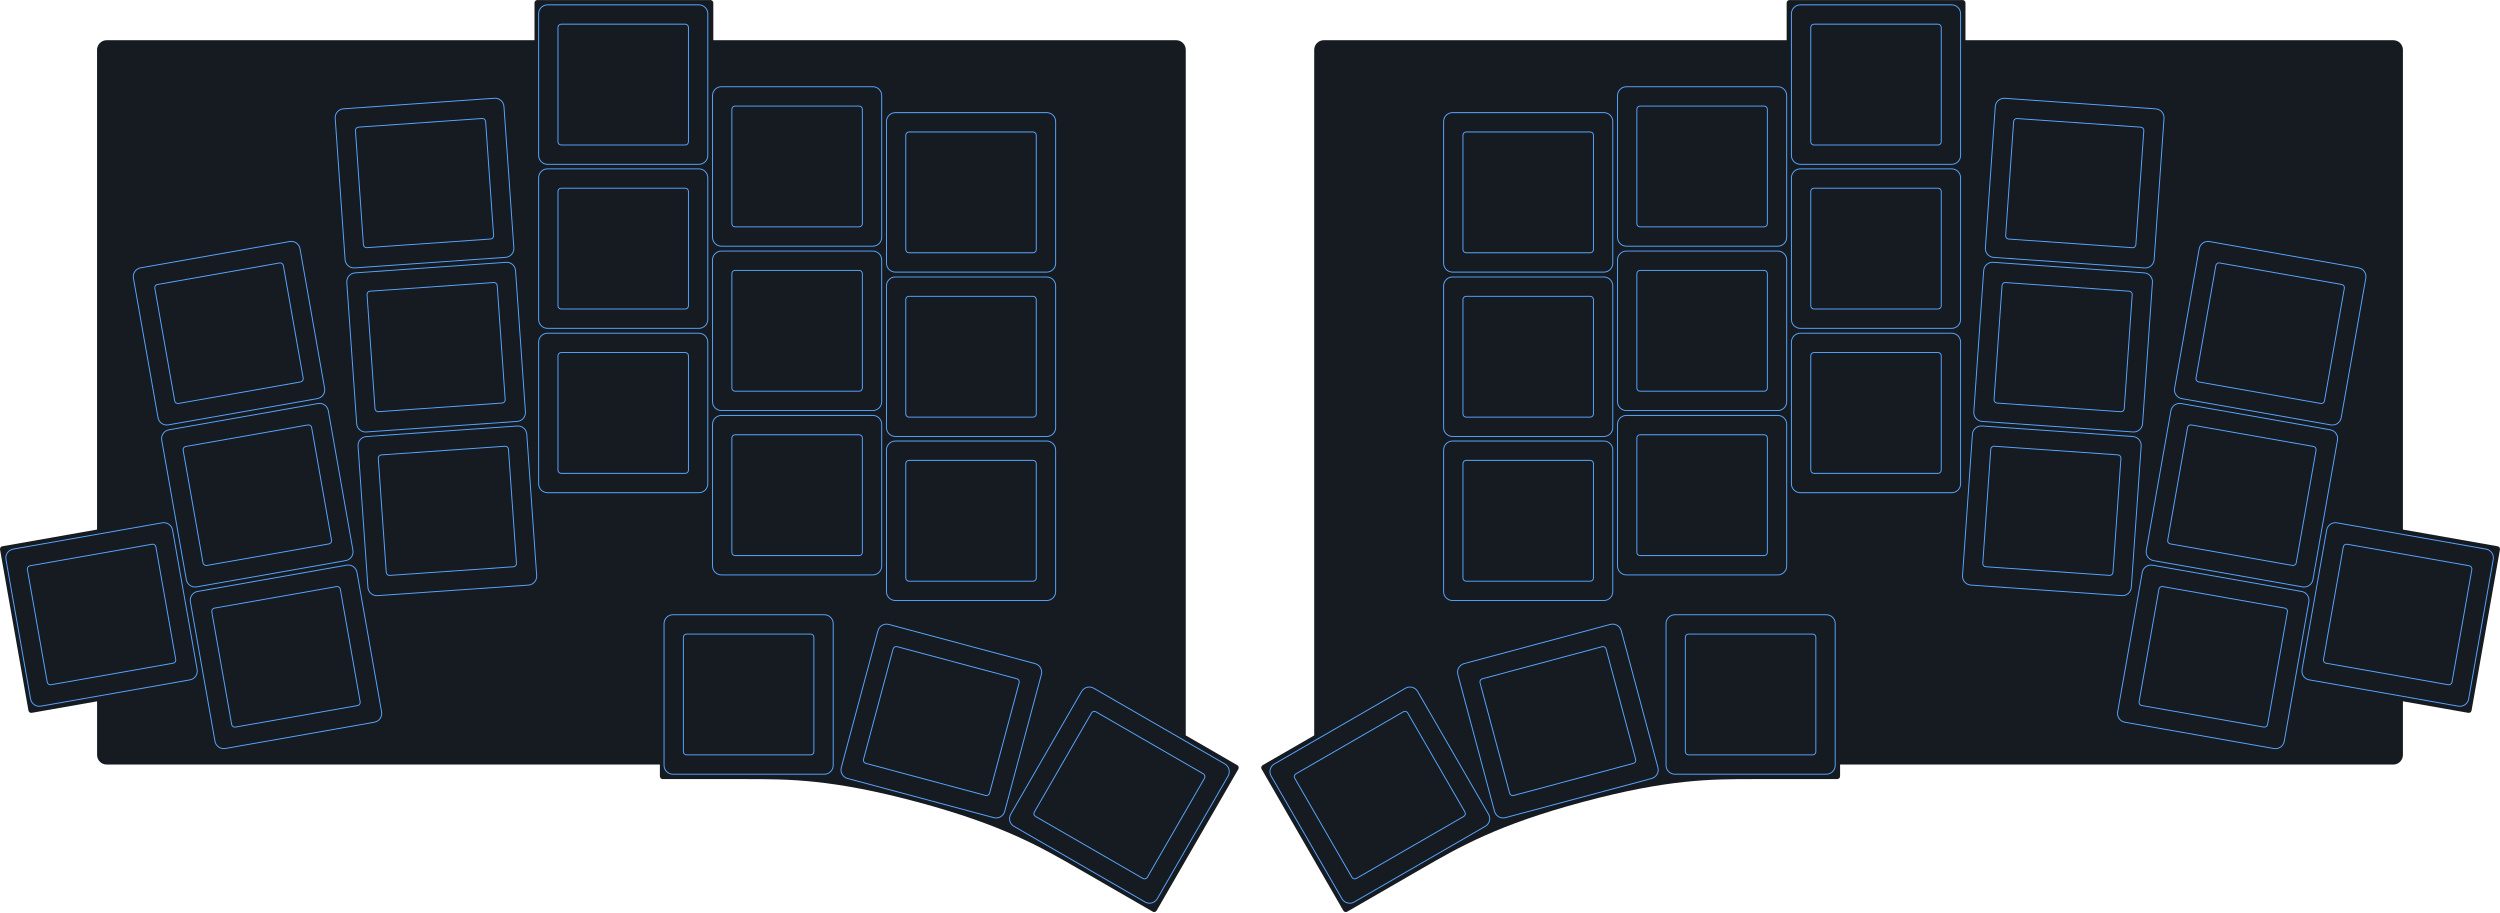
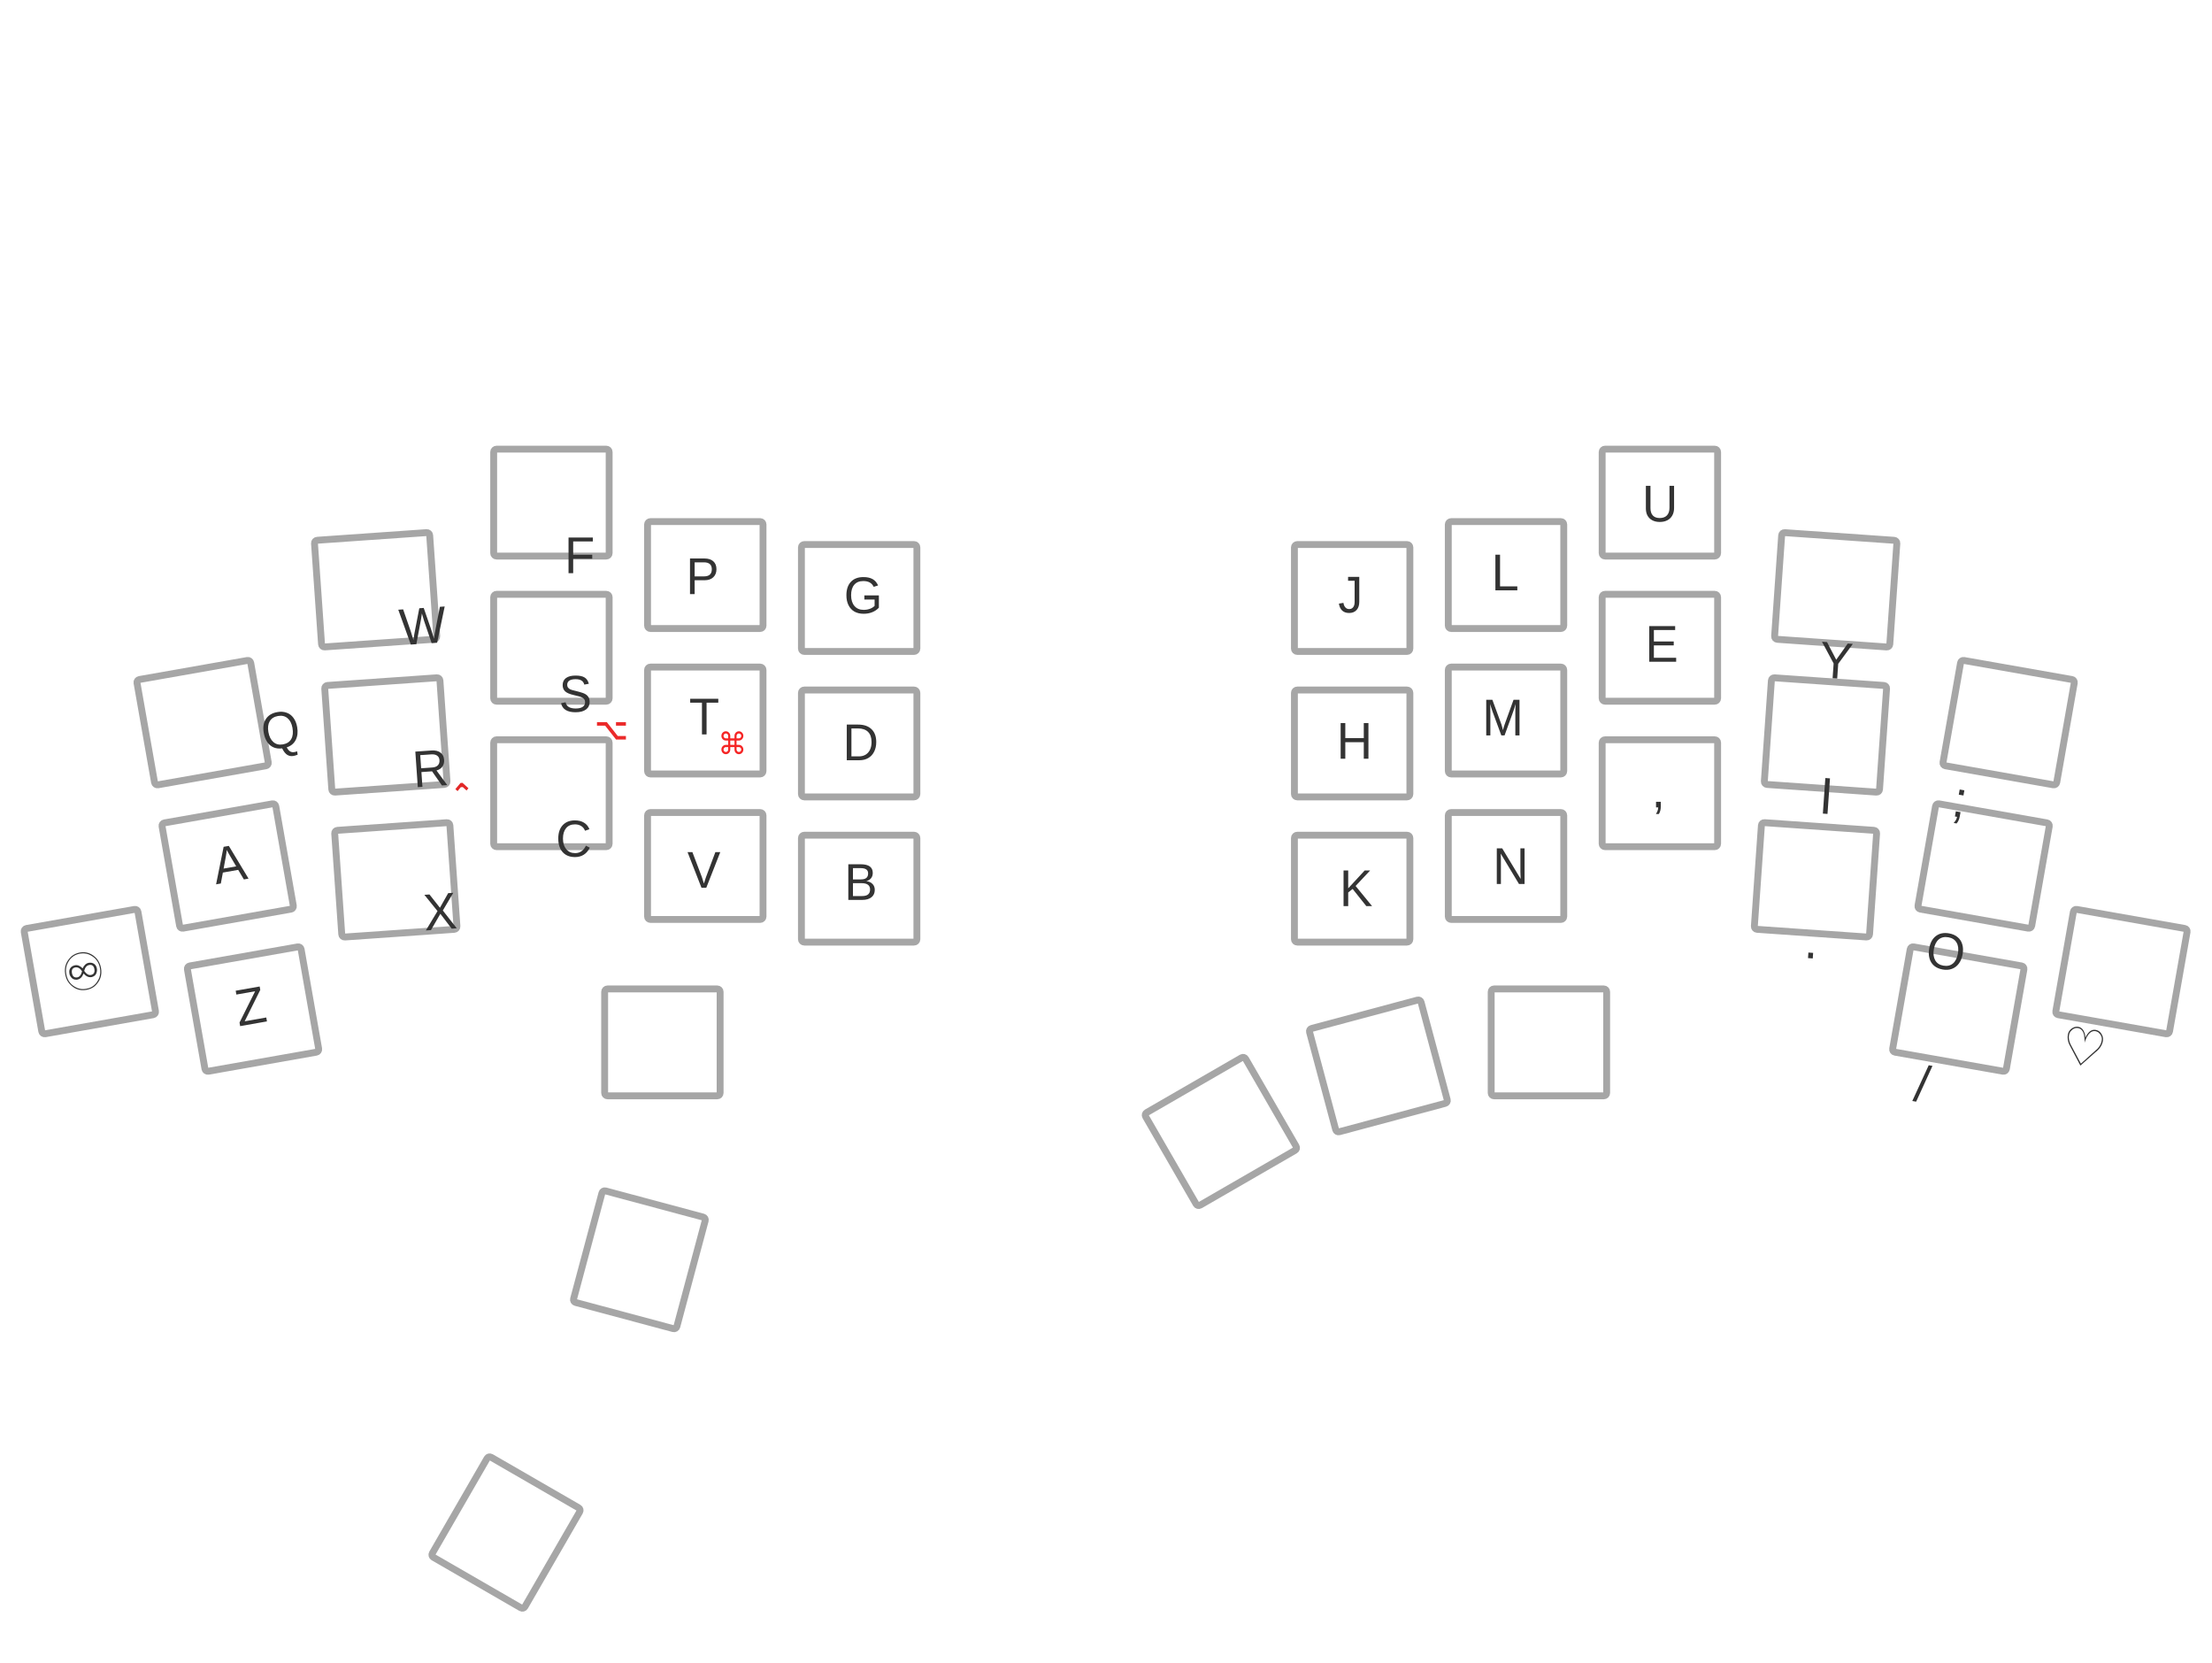
- <svg xmlns="http://www.w3.org/2000/svg" width="258.64mm" height="94.36mm" viewBox="0 0 733.16 267.46">
+ <svg xmlns="http://www.w3.org/2000/svg" width="258.64mm" height="194.36mm" viewBox="0 0 733.16 267.46">
  <defs>
    <style>
      .cls-1 {
        fill: #161b22;
      }

      .cls-2 {
        fill: none;
-         stroke: #58a6ff;
+         stroke: #a6a6a6;
        stroke-miterlimit: 10;
-         stroke-width: .28px;
+         stroke-width: 2.28px;
      }
    </style>
  </defs>
-   <g id="Shape">
-     <path class="cls-1" d="M.69,160.19l27.77-4.9V14.61c0-1.57,1.27-2.83,2.83-2.83h125.46V.84c0-.46,.38-.84,.84-.84h50.76c.46,0,.84,.38,.84,.84V11.78h135.72c1.57,0,2.83,1.27,2.83,2.83V215.66l15.12,8.73c.4,.23,.54,.74,.31,1.14l-23.97,41.51c-.23,.4-.74,.54-1.14,.31-2.77-1.6-13.03-7.52-21.72-12.54-11.22-6.48-22.44-12.96-47.42-19.65s-37.59-6.69-50.19-6.69c-10.77,0-21.38,0-24.37,0-.46,0-.84-.38-.84-.84v-3.42H31.3c-1.57,0-2.83-1.27-2.83-2.83v-15.72l-19.16,3.38c-.46,.08-.89-.22-.97-.68L.01,161.16c-.08-.46,.22-.89,.68-.97Z" />
-     <path class="cls-1" d="M732.46,160.19l-27.77-4.9V14.61c0-1.57-1.27-2.83-2.83-2.83h-125.46V.84c0-.46-.38-.84-.84-.84h-50.76c-.46,0-.84,.38-.84,.84V11.78h-135.72c-1.57,0-2.83,1.27-2.83,2.83V215.66l-15.12,8.73c-.4,.23-.54,.74-.31,1.14l23.97,41.51c.23,.4,.74,.54,1.14,.31,2.77-1.6,13.03-7.52,21.72-12.54,11.22-6.48,22.44-12.96,47.42-19.65s37.59-6.69,50.19-6.69c10.77,0,21.38,0,24.37,0,.46,0,.84-.38,.84-.84v-3.42h162.23c1.57,0,2.83-1.27,2.83-2.83v-15.72l19.16,3.38c.46,.08,.89-.22,.97-.68l8.32-47.2c.08-.46-.22-.89-.68-.97Z" />
-   </g>
-   <g id="Keys_Kopie" data-name="Keys Kopie">
-     <g id="Keycaps">
-       <rect class="cls-2" x="259.97" y="33.02" width="49.61" height="46.77" rx="2.61" ry="2.61" />
-       <rect class="cls-2" x="259.97" y="81.22" width="49.61" height="46.77" rx="2.61" ry="2.61" />
-       <rect class="cls-2" x="259.97" y="129.33" width="49.61" height="46.77" rx="2.61" ry="2.61" />
-       <rect class="cls-2" x="208.96" y="25.42" width="49.61" height="46.77" rx="2.61" ry="2.61" />
-       <rect class="cls-2" x="208.96" y="73.62" width="49.61" height="46.77" rx="2.61" ry="2.61" />
-       <rect class="cls-2" x="208.96" y="121.82" width="49.61" height="46.77" rx="2.61" ry="2.61" />
-       <rect class="cls-2" x="157.96" y="1.41" width="49.61" height="46.77" rx="2.61" ry="2.61" />
-       <rect class="cls-2" x="157.96" y="49.51" width="49.61" height="46.77" rx="2.61" ry="2.61" />
-       <rect class="cls-2" x="157.96" y="97.71" width="49.61" height="46.77" rx="2.61" ry="2.61" />
-       <rect class="cls-2" x="194.74" y="180.27" width="49.61" height="46.77" rx="2.61" ry="2.61" />
-       <rect class="cls-2" x="99.69" y="30.3" width="49.61" height="46.77" rx="2.61" ry="2.61" transform="translate(-3.44 8.81) rotate(-4)" />
-       <rect class="cls-2" x="103.09" y="78.41" width="49.61" height="46.77" rx="2.61" ry="2.61" transform="translate(-6.79 9.17) rotate(-4)" />
-       <rect class="cls-2" x="106.39" y="126.41" width="49.61" height="46.77" rx="2.61" ry="2.61" transform="translate(-10.13 9.52) rotate(-4)" />
-       <rect class="cls-2" x="42.36" y="74.32" width="49.61" height="46.77" rx="2.61" ry="2.61" transform="translate(-15.95 13.15) rotate(-10)" />
-       <rect class="cls-2" x="50.66" y="121.83" width="49.61" height="46.77" rx="2.61" ry="2.61" transform="translate(-24.07 15.31) rotate(-10)" />
-       <rect class="cls-2" x="59.06" y="169.23" width="49.61" height="46.77" rx="2.61" ry="2.61" transform="translate(-32.17 17.49) rotate(-10)" />
-       <rect class="cls-2" x="252.67" y="186.64" width="46.77" height="49.61" rx="2.61" ry="2.61" transform="translate(.37 423.37) rotate(-75)" />
-       <rect class="cls-2" x="304.89" y="208.37" width="46.77" height="49.61" rx="2.61" ry="2.61" transform="translate(-37.79 400.88) rotate(-60)" />
-       <rect class="cls-2" x="4.98" y="156.81" width="49.61" height="46.77" rx="2.61" ry="2.61" transform="translate(-30.84 7.91) rotate(-10)" />
-     </g>
-     <g>
-       <rect class="cls-2" x="265.63" y="38.69" width="38.27" height="35.43" rx=".95" ry=".95" />
-       <rect class="cls-2" x="265.63" y="86.89" width="38.27" height="35.43" rx=".95" ry=".95" />
-       <rect class="cls-2" x="265.63" y="135" width="38.27" height="35.43" rx=".95" ry=".95" />
-       <rect class="cls-2" x="214.63" y="31.09" width="38.27" height="35.43" rx=".95" ry=".95" />
-       <rect class="cls-2" x="214.63" y="79.29" width="38.27" height="35.43" rx=".95" ry=".95" />
-       <rect class="cls-2" x="214.63" y="127.49" width="38.27" height="35.43" rx=".95" ry=".95" />
-       <rect class="cls-2" x="163.63" y="7.08" width="38.27" height="35.43" rx=".95" ry=".95" />
-       <rect class="cls-2" x="163.63" y="55.18" width="38.27" height="35.43" rx=".95" ry=".95" />
-       <rect class="cls-2" x="163.63" y="103.38" width="38.27" height="35.43" rx=".95" ry=".95" />
-       <rect class="cls-2" x="200.41" y="185.94" width="38.27" height="35.43" rx=".95" ry=".95" />
-       <rect class="cls-2" x="105.36" y="35.97" width="38.27" height="35.43" rx=".95" ry=".95" transform="translate(-3.44 8.81) rotate(-4)" />
-       <rect class="cls-2" x="108.76" y="84.07" width="38.27" height="35.43" rx=".95" ry=".95" transform="translate(-6.79 9.17) rotate(-4)" />
-       <rect class="cls-2" x="112.06" y="132.08" width="38.27" height="35.43" rx=".95" ry=".95" transform="translate(-10.13 9.52) rotate(-4)" />
-       <rect class="cls-2" x="48.03" y="79.99" width="38.27" height="35.43" rx=".95" ry=".95" transform="translate(-15.95 13.15) rotate(-10)" />
-       <rect class="cls-2" x="56.33" y="127.5" width="38.27" height="35.43" rx=".95" ry=".95" transform="translate(-24.07 15.31) rotate(-10)" />
-       <rect class="cls-2" x="64.73" y="174.9" width="38.27" height="35.43" rx=".95" ry=".95" transform="translate(-32.17 17.49) rotate(-10)" />
-       <rect class="cls-2" x="258.34" y="192.31" width="35.43" height="38.27" rx=".95" ry=".95" transform="translate(.37 423.37) rotate(-75)" />
-       <rect class="cls-2" x="310.56" y="214.04" width="35.43" height="38.27" rx=".95" ry=".95" transform="translate(-37.79 400.88) rotate(-60)" />
-       <rect class="cls-2" x="10.65" y="162.48" width="38.27" height="35.43" rx=".95" ry=".95" transform="translate(-30.84 7.91) rotate(-10)" />
-     </g>
-     <g id="Keycaps-2" data-name="Keycaps">
-       <rect class="cls-2" x="423.36" y="33.02" width="49.61" height="46.77" rx="2.61" ry="2.61" />
-       <rect class="cls-2" x="423.36" y="81.22" width="49.61" height="46.77" rx="2.61" ry="2.61" />
-       <rect class="cls-2" x="423.36" y="129.33" width="49.61" height="46.77" rx="2.61" ry="2.61" />
-       <rect class="cls-2" x="474.36" y="25.42" width="49.61" height="46.77" rx="2.61" ry="2.61" />
-       <rect class="cls-2" x="474.36" y="73.62" width="49.61" height="46.77" rx="2.61" ry="2.61" />
-       <rect class="cls-2" x="474.36" y="121.82" width="49.61" height="46.77" rx="2.61" ry="2.61" />
-       <rect class="cls-2" x="525.36" y="1.41" width="49.61" height="46.77" rx="2.61" ry="2.61" />
-       <rect class="cls-2" x="525.36" y="49.51" width="49.61" height="46.77" rx="2.61" ry="2.61" />
-       <rect class="cls-2" x="525.36" y="97.71" width="49.61" height="46.77" rx="2.61" ry="2.61" />
-       <rect class="cls-2" x="488.59" y="180.27" width="49.61" height="46.77" rx="2.61" ry="2.61" />
-       <rect class="cls-2" x="585.05" y="28.89" width="46.77" height="49.61" rx="2.61" ry="2.61" transform="translate(512.43 656.9) rotate(-86)" />
-       <rect class="cls-2" x="581.65" y="76.99" width="46.77" height="49.61" rx="2.61" ry="2.61" transform="translate(461.29 698.25) rotate(-86)" />
-       <rect class="cls-2" x="578.35" y="124.99" width="46.77" height="49.61" rx="2.61" ry="2.61" transform="translate(410.33 739.61) rotate(-86)" />
-       <rect class="cls-2" x="642.38" y="72.9" width="46.77" height="49.61" rx="2.61" ry="2.61" transform="translate(453.94 736.4) rotate(-80)" />
-       <rect class="cls-2" x="634.08" y="120.41" width="46.77" height="49.61" rx="2.61" ry="2.61" transform="translate(400.29 767.48) rotate(-80)" />
-       <rect class="cls-2" x="625.68" y="167.81" width="46.77" height="49.61" rx="2.61" ry="2.61" transform="translate(346.67 798.38) rotate(-80)" />
-       <rect class="cls-2" x="432.07" y="188.06" width="49.61" height="46.77" rx="2.61" ry="2.61" transform="translate(-39.16 125.45) rotate(-15)" />
-       <rect class="cls-2" x="379.85" y="209.78" width="49.61" height="46.77" rx="2.61" ry="2.61" transform="translate(-62.37 233.57) rotate(-30)" />
-       <rect class="cls-2" x="679.76" y="155.39" width="46.77" height="49.61" rx="2.61" ry="2.61" transform="translate(403.59 841.37) rotate(-80)" />
-     </g>
-     <g>
-       <rect class="cls-2" x="429.03" y="38.69" width="38.27" height="35.43" rx=".95" ry=".95" />
-       <rect class="cls-2" x="429.03" y="86.89" width="38.27" height="35.43" rx=".95" ry=".95" />
-       <rect class="cls-2" x="429.03" y="135" width="38.27" height="35.43" rx=".95" ry=".95" />
-       <rect class="cls-2" x="480.03" y="31.09" width="38.27" height="35.43" rx=".95" ry=".95" />
-       <rect class="cls-2" x="480.03" y="79.29" width="38.27" height="35.43" rx=".95" ry=".95" />
-       <rect class="cls-2" x="480.03" y="127.49" width="38.27" height="35.43" rx=".95" ry=".95" />
-       <rect class="cls-2" x="531.03" y="7.08" width="38.27" height="35.43" rx=".95" ry=".95" />
-       <rect class="cls-2" x="531.03" y="55.18" width="38.27" height="35.43" rx=".95" ry=".95" />
-       <rect class="cls-2" x="531.03" y="103.38" width="38.27" height="35.43" rx=".95" ry=".95" />
-       <rect class="cls-2" x="494.25" y="185.94" width="38.27" height="35.43" rx=".95" ry=".95" />
-       <rect class="cls-2" x="590.72" y="34.56" width="35.43" height="38.27" rx=".95" ry=".95" transform="translate(512.44 656.9) rotate(-86)" />
-       <rect class="cls-2" x="587.32" y="82.66" width="35.43" height="38.27" rx=".95" ry=".95" transform="translate(461.29 698.25) rotate(-86)" />
-       <rect class="cls-2" x="584.02" y="130.66" width="35.43" height="38.27" rx=".95" ry=".95" transform="translate(410.33 739.61) rotate(-86)" />
-       <rect class="cls-2" x="648.05" y="78.57" width="35.43" height="38.27" rx=".95" ry=".95" transform="translate(453.93 736.39) rotate(-80)" />
-       <rect class="cls-2" x="639.75" y="126.08" width="35.43" height="38.27" rx=".95" ry=".95" transform="translate(400.29 767.47) rotate(-80)" />
-       <rect class="cls-2" x="631.35" y="173.48" width="35.43" height="38.27" rx=".95" ry=".95" transform="translate(346.67 798.37) rotate(-80)" />
-       <rect class="cls-2" x="437.73" y="193.73" width="38.27" height="35.43" rx=".95" ry=".95" transform="translate(-39.16 125.46) rotate(-15)" />
-       <rect class="cls-2" x="385.52" y="215.45" width="38.27" height="35.43" rx=".95" ry=".95" transform="translate(-62.37 233.57) rotate(-30)" />
-       <rect class="cls-2" x="685.43" y="161.06" width="35.43" height="38.27" rx=".95" ry=".95" transform="translate(403.59 841.37) rotate(-80)" />
-     </g>
-   </g>
+   <rect class="cls-2" x="265.63" y="38.69" width="38.27" height="35.43" rx=".95" ry=".95" />
+   <rect class="cls-2" x="265.63" y="86.89" width="38.27" height="35.43" rx=".95" ry=".95" />
+   <rect class="cls-2" x="265.63" y="135" width="38.27" height="35.43" rx=".95" ry=".95" />
+   <rect class="cls-2" x="214.63" y="31.09" width="38.27" height="35.43" rx=".95" ry=".95" />
+   <rect class="cls-2" x="214.63" y="79.29" width="38.27" height="35.43" rx=".95" ry=".95" />
+   <rect class="cls-2" x="214.63" y="127.49" width="38.27" height="35.43" rx=".95" ry=".95" />
+   <rect class="cls-2" x="163.63" y="7.08" width="38.27" height="35.43" rx=".95" ry=".95" />
+   <rect class="cls-2" x="163.63" y="55.18" width="38.27" height="35.43" rx=".95" ry=".95" />
+   <rect class="cls-2" x="163.63" y="103.38" width="38.27" height="35.43" rx=".95" ry=".95" />
+   <rect class="cls-2" x="200.41" y="185.94" width="38.27" height="35.43" rx=".95" ry=".95" />
+   <rect class="cls-2" x="105.36" y="35.97" width="38.27" height="35.43" rx="0.95" ry="0.95" transform="matrix(0.997564, -0.069756, 0.069756, 0.997564, -3.44, 8.81)" />
+   <rect class="cls-2" x="108.76" y="84.07" width="38.27" height="35.43" rx="0.95" ry="0.95" transform="matrix(0.997564, -0.069756, 0.069756, 0.997564, -6.79, 9.17)" />
+   <rect class="cls-2" x="112.06" y="132.08" width="38.27" height="35.43" rx="0.95" ry="0.95" transform="matrix(0.997564, -0.069756, 0.069756, 0.997564, -10.13, 9.52)" />
+   <rect class="cls-2" x="48.03" y="79.99" width="38.27" height="35.43" rx="0.95" ry="0.95" transform="matrix(0.984808, -0.173648, 0.173648, 0.984808, -15.95, 13.15)" />
+   <rect class="cls-2" x="56.33" y="127.5" width="38.27" height="35.43" rx="0.95" ry="0.95" transform="matrix(0.984808, -0.173648, 0.173648, 0.984808, -24.07, 15.31)" />
+   <rect class="cls-2" x="64.73" y="174.9" width="38.27" height="35.43" rx="0.95" ry="0.95" transform="matrix(0.984808, -0.173648, 0.173648, 0.984808, -32.17, 17.49)" />
+   <rect class="cls-2" x="258.34" y="192.31" width="35.43" height="38.27" rx="0.95" ry="0.95" transform="matrix(0.965926, 0.258819, -0.258819, 0.965926, 0.003515, 0.002425)" style="transform-box: fill-box; transform-origin: 50% 50%;" />
+   <rect class="cls-2" x="310.56" y="214.04" width="35.43" height="38.27" rx="0.95" ry="0.95" transform="matrix(0.866025, 0.5, -0.5, 0.866025, 0.007985, -0.001904)" style="transform-box: fill-box; transform-origin: 50% 50%;" />
+   <rect class="cls-2" x="10.65" y="162.48" width="38.27" height="35.43" rx="0.95" ry="0.95" transform="matrix(0.984808, -0.173648, 0.173648, 0.984808, -30.84, 7.91)" />
+   <rect class="cls-2" x="429.03" y="38.69" width="38.27" height="35.43" rx=".95" ry=".95" />
+   <rect class="cls-2" x="429.03" y="86.89" width="38.27" height="35.43" rx=".95" ry=".95" />
+   <rect class="cls-2" x="429.03" y="135" width="38.27" height="35.43" rx=".95" ry=".95" />
+   <rect class="cls-2" x="480.03" y="31.09" width="38.27" height="35.43" rx=".95" ry=".95" />
+   <rect class="cls-2" x="480.03" y="79.29" width="38.27" height="35.43" rx=".95" ry=".95" />
+   <rect class="cls-2" x="480.03" y="127.49" width="38.27" height="35.43" rx=".95" ry=".95" />
+   <rect class="cls-2" x="531.03" y="7.08" width="38.27" height="35.43" rx=".95" ry=".95" />
+   <rect class="cls-2" x="531.03" y="55.18" width="38.27" height="35.43" rx=".95" ry=".95" />
+   <rect class="cls-2" x="531.03" y="103.38" width="38.27" height="35.43" rx=".95" ry=".95" />
+   <rect class="cls-2" x="494.25" y="185.94" width="38.27" height="35.43" rx=".95" ry=".95" />
+   <rect class="cls-2" x="590.72" y="34.56" width="35.43" height="38.27" rx="0.95" ry="0.95" transform="matrix(0.069756, -0.997564, 0.997564, 0.069756, 512.44, 656.9)" />
+   <rect class="cls-2" x="587.32" y="82.66" width="35.43" height="38.27" rx="0.95" ry="0.95" transform="matrix(0.069756, -0.997564, 0.997564, 0.069756, 461.29, 698.25)" />
+   <rect class="cls-2" x="584.02" y="130.66" width="35.43" height="38.27" rx="0.95" ry="0.95" transform="matrix(0.069756, -0.997564, 0.997564, 0.069756, 410.33, 739.61)" />
+   <rect class="cls-2" x="648.05" y="78.57" width="35.43" height="38.27" rx="0.95" ry="0.95" transform="matrix(0.173648, -0.984808, 0.984808, 0.173648, 453.93, 736.39)" />
+   <rect class="cls-2" x="639.75" y="126.08" width="35.43" height="38.27" rx="0.95" ry="0.95" transform="matrix(0.173648, -0.984808, 0.984808, 0.173648, 400.29, 767.47)" />
+   <rect class="cls-2" x="631.35" y="173.48" width="35.43" height="38.27" rx="0.95" ry="0.95" transform="matrix(0.173648, -0.984808, 0.984808, 0.173648, 346.67, 798.37)" />
+   <rect class="cls-2" x="437.73" y="193.73" width="38.27" height="35.43" rx="0.95" ry="0.95" transform="matrix(0.965926, -0.258819, 0.258819, 0.965926, -39.16, 125.46)" />
+   <rect class="cls-2" x="385.52" y="215.45" width="38.27" height="35.43" rx="0.95" ry="0.95" transform="matrix(0.866025, -0.5, 0.5, 0.866025, -62.37, 233.57)" />
+   <rect class="cls-2" x="685.43" y="161.06" width="35.43" height="38.27" rx="0.95" ry="0.95" transform="matrix(0.173648, -0.984808, 0.984808, 0.173648, 403.59, 841.37)" />
+   <text style="white-space: pre; fill: rgb(51, 51, 51); font-family: Arial, sans-serif; font-size: 14.7px; transform-box: fill-box; transform-origin: 50% 50%;" transform="matrix(1.103192, -0.194522, 0.20288, 1.150589, 0.61562, 3.863623)" x="60.541" y="99.989">Q</text>
+   <text style="white-space: pre; fill: rgb(51, 51, 51); font-family: Arial, sans-serif; font-size: 14.7px;" transform="matrix(1.103192, -0.194522, 0.20288, 1.150589, -15.483, 48.0233)" x="60.541" y="99.989">A</text>
+   <text style="white-space: pre; fill: rgb(51, 51, 51); font-family: Arial, sans-serif; font-size: 14.7px;" transform="matrix(1.103192, -0.194522, 0.20288, 1.150589, -7.987656, 95.08833)" x="60.541" y="99.989">Z</text>
+   <text style="white-space: pre; fill: rgb(51, 51, 51); font-family: Arial, sans-serif; font-size: 14.7px; transform-origin: 66.259px 94.942px;" transform="matrix(1.117482, -0.078142, 0.0815, 1.165493, 56.96186, -39.72893)" x="60.541" y="99.989">W</text>
+   <text style="white-space: pre; fill: rgb(51, 51, 51); font-family: Arial, sans-serif; font-size: 14.7px; transform-origin: 66.259px 94.942px;" transform="matrix(1.117482, -0.078142, 0.0815, 1.165493, 61.33786, 7.378838)" x="60.541" y="99.989">R</text>
+   <text style="white-space: pre; fill: rgb(51, 51, 51); font-family: Arial, sans-serif; font-size: 14.7px; transform-origin: 66.259px 94.942px;" transform="matrix(1.117482, -0.078142, 0.0815, 1.165493, 64.98035, 54.78702)" x="60.541" y="99.989">X</text>
+   <text style="white-space: pre; fill: rgb(51, 51, 51); font-family: Arial, sans-serif; font-size: 14.7px; transform-origin: 66.259px 94.942px;" transform="matrix(1.120211, 0, 0.000001, 1.168339, 119.2745, -68.63982)" x="60.541" y="99.989">F</text>
+   <text style="white-space: pre; fill: rgb(51, 51, 51); font-family: Arial, sans-serif; font-size: 14.7px; transform-origin: 66.259px 94.942px;" transform="matrix(1.120211, 0, 0.000001, 1.168339, 117.396, -22.72191)" x="60.541" y="99.989">S</text>
+   <text style="white-space: pre; fill: rgb(51, 51, 51); font-family: Arial, sans-serif; font-size: 14.7px; transform-origin: 66.259px 94.942px;" transform="matrix(1.120211, 0, 0.000001, 1.168339, 116.3782, 25.27108)" x="60.541" y="99.989">C</text>
+   <text style="white-space: pre; fill: rgb(51, 51, 51); font-family: Arial, sans-serif; font-size: 14.7px;" transform="matrix(1.120211, 0, 0.000001, 1.168339, 159.5348, -61.69971)" x="60.541" y="99.989">P</text>
+   <text style="white-space: pre; fill: rgb(51, 51, 51); font-family: Arial, sans-serif; font-size: 14.7px;" transform="matrix(1.120211, 0, 0.000001, 1.168339, 160.5768, -15.21253)" x="60.541" y="99.989">T</text>
+   <text style="white-space: pre; fill: rgb(51, 51, 51); font-family: Arial, sans-serif; font-size: 14.7px;" transform="matrix(1.120211, 0, 0.000001, 1.168339, 159.9964, 35.59718)" x="60.541" y="99.989">V</text>
+   <text style="white-space: pre; fill: rgb(51, 51, 51); font-family: Arial, sans-serif; font-size: 14.7px;" transform="matrix(1.120211, 0, 0.000001, 1.168339, 211.8983, -55.35132)" x="60.541" y="99.989">G</text>
+   <text style="white-space: pre; fill: rgb(51, 51, 51); font-family: Arial, sans-serif; font-size: 14.7px;" transform="matrix(1.120211, 0, 0.000001, 1.168339, 211.4981, -6.658763)" x="60.541" y="99.989">D</text>
+   <text style="white-space: pre; fill: rgb(51, 51, 51); font-family: Arial, sans-serif; font-size: 14.7px;" transform="matrix(1.120211, 0, 0.000001, 1.168339, 212.0071, 39.62737)" x="60.541" y="99.989">B</text>
+   <text style="white-space: pre; fill: rgb(51, 51, 51); font-family: Arial, sans-serif; font-size: 14.7px;" transform="matrix(1.120211, 0, 0.000001, 1.168339, 375.6908, -55.61186)" x="60.541" y="99.989">J</text>
+   <text style="white-space: pre; fill: rgb(51, 51, 51); font-family: Arial, sans-serif; font-size: 14.7px;" transform="matrix(1.120211, 0, 0.000001, 1.168339, 375.1916, -7.157793)" x="60.541" y="99.989">H</text>
+   <text style="white-space: pre; fill: rgb(51, 51, 51); font-family: Arial, sans-serif; font-size: 14.7px;" transform="matrix(1.120211, 0, 0.000001, 1.168339, 376.1524, 41.68504)" x="60.541" y="99.989">K</text>
+   <text style="white-space: pre; fill: rgb(51, 51, 51); font-family: Arial, sans-serif; font-size: 14.7px;" transform="matrix(1.120211, 0, 0.000001, 1.168339, 426.4821, -62.95216)" x="60.541" y="99.989">L</text>
+   <text style="white-space: pre; fill: rgb(51, 51, 51); font-family: Arial, sans-serif; font-size: 14.7px;" transform="matrix(1.120211, 0, 0.000001, 1.168339, 423.4441, -14.88018)" x="60.541" y="99.989">M</text>
+   <text style="white-space: pre; fill: rgb(51, 51, 51); font-family: Arial, sans-serif; font-size: 14.7px;" transform="matrix(1.120211, 0, 0.000001, 1.168339, 426.9436, 34.34474)" x="60.541" y="99.989">N</text>
+   <text style="white-space: pre; fill: rgb(51, 51, 51); font-family: Arial, sans-serif; font-size: 14.7px;" transform="matrix(1.120211, 0, 0.000001, 1.168339, 476.426, -85.77724)" x="60.541" y="99.989">U</text>
+   <text style="white-space: pre; fill: rgb(51, 51, 51); font-family: Arial, sans-serif; font-size: 14.7px;" transform="matrix(1.120211, 0, 0.000001, 1.168339, 477.468, -39.29005)" x="60.541" y="99.989">E</text>
+   <text style="white-space: pre; fill: rgb(51, 51, 51); font-family: Arial, sans-serif; font-size: 14.7px;" transform="matrix(1.120211, 0, 0.000001, 1.168339, 479.5505, 8.963473)" x="60.541" y="99.989">,</text>
+   <text style="white-space: pre; fill: rgb(51, 51, 51); font-family: Arial, sans-serif; font-size: 14.7px; transform-box: fill-box; transform-origin: 50% 50%;" transform="matrix(1.117482, 0.078143, -0.081498, 1.165493, 543.1937, -38.60883)" x="60.541" y="99.989">Y</text>
+   <text style="white-space: pre; fill: rgb(51, 51, 51); font-family: Arial, sans-serif; font-size: 14.7px; transform-box: fill-box; transform-origin: 50% 50%;" transform="matrix(1.117482, 0.078143, -0.081498, 1.165493, 543.1607, 6.472537)" x="60.541" y="99.989">I</text>
+   <text style="white-space: pre; fill: rgb(51, 51, 51); font-family: Arial, sans-serif; font-size: 14.7px; transform-box: fill-box; transform-origin: 50% 50%;" transform="matrix(1.117482, 0.078143, -0.081498, 1.165493, 538.2552, 54.35591)" x="60.541" y="99.989">.</text>
+   <text style="white-space: pre; fill: rgb(51, 51, 51); font-family: Arial, sans-serif; font-size: 14.7px; transform-origin: 65.443px 94.942px;" transform="matrix(1.103192, 0.194524, -0.202878, 1.150589, 599.955, 1.711153)" x="60.541" y="99.989">;</text>
+   <text style="white-space: pre; fill: rgb(51, 51, 51); font-family: Arial, sans-serif; font-size: 14.7px; transform-origin: 62.584px 94.942px;" transform="matrix(1.103192, 0.194524, -0.202878, 1.150589, 591.123, 51.41251)" x="60.541" y="99.989">O</text>
+   <text style="white-space: pre; fill: rgb(51, 51, 51); font-family: Arial, sans-serif; font-size: 14.7px; transform-origin: 62.584px 94.942px;" transform="matrix(1.103192, 0.194524, -0.202878, 1.150589, 587.3512, 96.09236)" x="60.541" y="99.989">/</text>
+   <text style="white-space: pre; fill: rgb(51, 51, 51); font-family: Arial, sans-serif; font-size: 14.7px;" transform="matrix(1.103192, -0.194522, 0.20288, 1.150589, -65.70364, 84.26435)" x="60.541" y="99.989">♾️</text>
+   <text style="white-space: pre; fill: rgb(51, 51, 51); font-family: Arial, sans-serif; font-size: 14.7px; transform-origin: 62.584px 94.942px;" transform="matrix(1.103192, 0.194524, -0.202878, 1.150589, 635.7983, 83.20659)" x="60.541" y="99.989">♡</text>
+   <text style="white-space: pre; fill: rgb(51, 51, 51); font-family: Arial, sans-serif; font-size: 14.7px; transform-origin: 66.259px 94.942px;" transform="matrix(1.117482, -0.078142, 0.0815, 1.165493, 71.91763, 12.77738)" y="99.989" x="60.541" />
+   <text style="fill: rgb(226, 39, 39); font-family: Arial, sans-serif; font-size: 8.561px; font-weight: 700; line-height: 17.806px; white-space: pre; transform-origin: 66.259px 94.942px;" transform="matrix(1.117482, -0.078142, 0.0815, 1.165493, 73.6532, 13.45438)" x="60.541" y="99.989">⌃</text>
+   <text style="fill: rgb(235, 42, 42); font-family: Arial, sans-serif; font-size: 8.559px; font-weight: 700; line-height: 20.542px; white-space: pre; transform-origin: 66.259px 94.942px;" transform="matrix(1.120211, 0, 0.000001, 1.168339, 129.3138, -13.51974)" x="60.541" y="99.989">⌥</text>
+   <text style="fill: rgb(245, 37, 37); font-family: Arial, sans-serif; font-size: 8.559px; white-space: pre;" transform="matrix(1.120211, 0, 0.000001, 1.168339, 170.1347, -8.660906)" x="60.541" y="99.989">⌘</text>
</svg>
